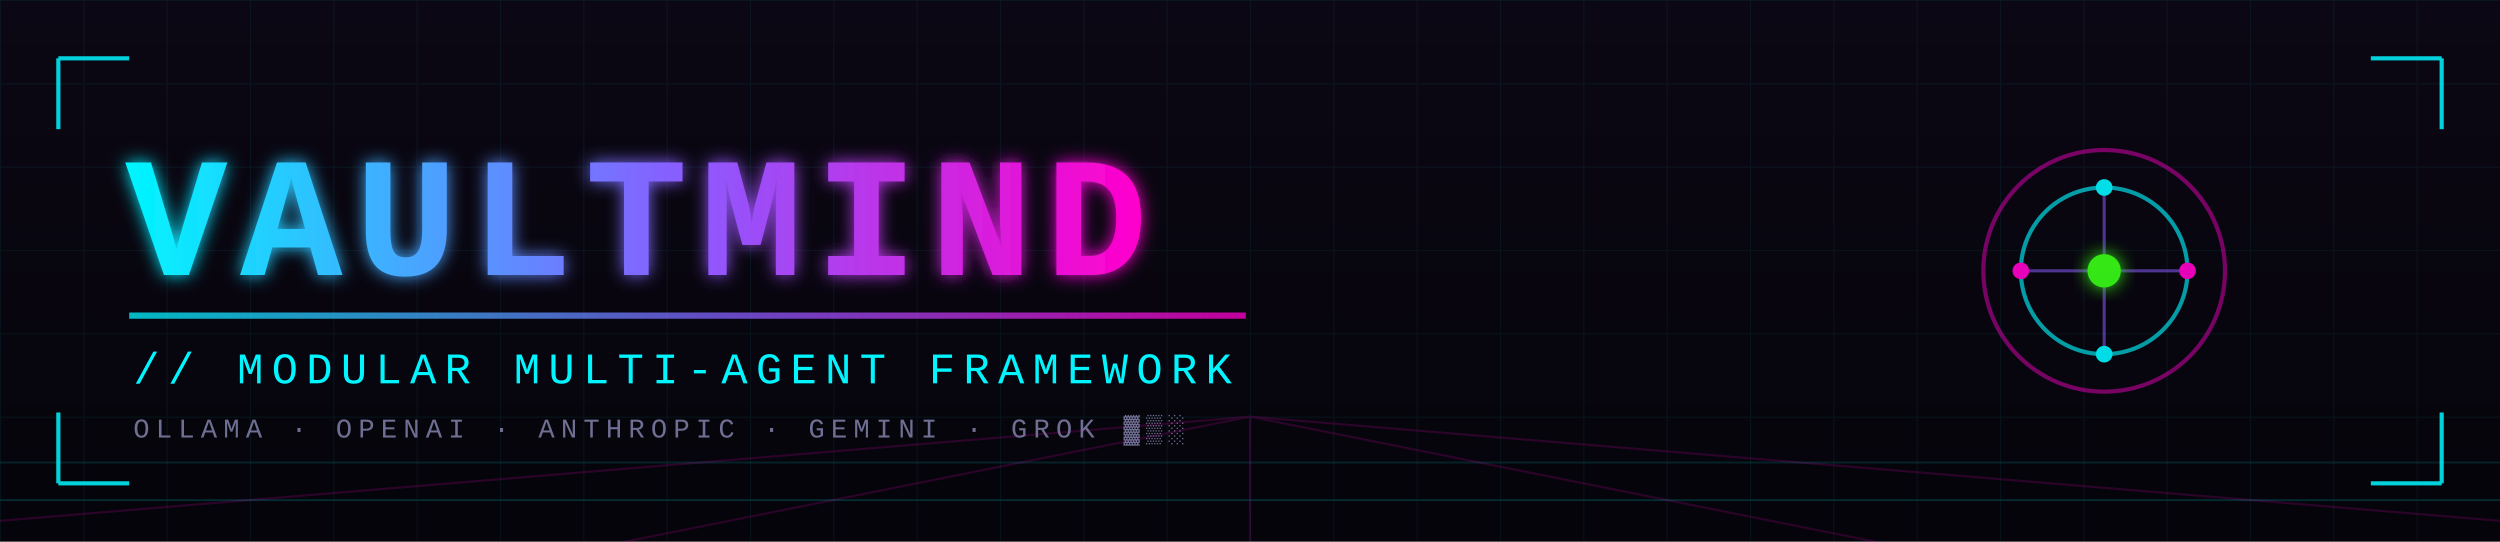
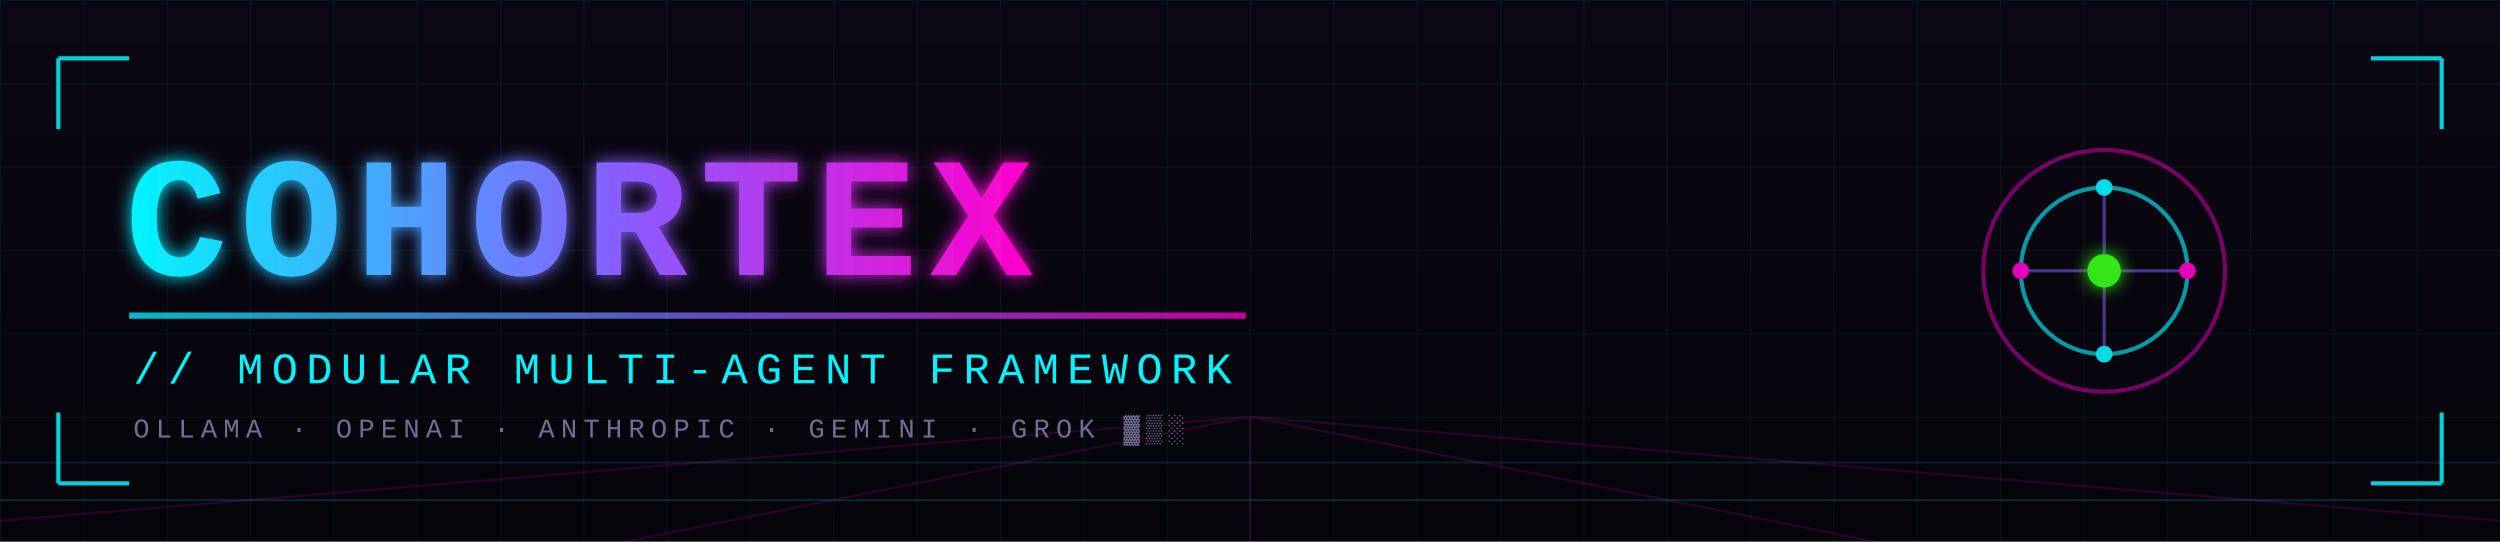
- <svg xmlns="http://www.w3.org/2000/svg" viewBox="0 0 1200 260" role="img" aria-label="VaultMind — modular multi-agent framework">
+ <svg xmlns="http://www.w3.org/2000/svg" viewBox="0 0 1200 260" role="img" aria-label="Cohortex — modular multi-agent framework">
  <defs>
    <linearGradient id="bg" x1="0" y1="0" x2="0" y2="1">
      <stop offset="0" stop-color="#0b0714" />
      <stop offset="1" stop-color="#05040a" />
    </linearGradient>
    <linearGradient id="wm" x1="0" y1="0" x2="1" y2="0">
      <stop offset="0" stop-color="#00f5ff" />
      <stop offset="0.55" stop-color="#8a5cff" />
      <stop offset="1" stop-color="#ff00cc" />
    </linearGradient>
    <pattern id="grid" width="40" height="40" patternUnits="userSpaceOnUse">
      <path d="M40 0 H0 V40" fill="none" stroke="#00f5ff" stroke-width="1" opacity="0.06" />
    </pattern>
    <filter id="glow" x="-40%" y="-40%" width="180%" height="180%">
      <feGaussianBlur stdDeviation="4" result="b" />
      <feMerge>
        <feMergeNode in="b" />
        <feMergeNode in="SourceGraphic" />
      </feMerge>
    </filter>
  </defs>
  <rect width="1200" height="260" fill="url(#bg)" />
  <rect width="1200" height="260" fill="url(#grid)" />
  <g stroke="#ff00cc" stroke-width="1" opacity="0.16">
    <line x1="600" y1="200" x2="-120" y2="260" />
    <line x1="600" y1="200" x2="300" y2="260" />
    <line x1="600" y1="200" x2="600" y2="260" />
    <line x1="600" y1="200" x2="900" y2="260" />
    <line x1="600" y1="200" x2="1320" y2="260" />
  </g>
  <g stroke="#00f5ff" stroke-width="1" opacity="0.12">
    <line x1="0" y1="222" x2="1200" y2="222" />
    <line x1="0" y1="240" x2="1200" y2="240" />
  </g>
  <g stroke="#00f5ff" stroke-width="2" fill="none" opacity="0.85">
    <path d="M28 28 h34 M28 28 v34" />
    <path d="M1172 28 h-34 M1172 28 v34" />
    <path d="M28 232 h34 M28 232 v-34" />
    <path d="M1172 232 h-34 M1172 232 v-34" />
  </g>
-   <text x="60" y="132" font-family="'Courier New', ui-monospace, monospace" font-size="82" font-weight="bold" letter-spacing="6" fill="url(#wm)" filter="url(#glow)">VAULTMIND</text>
+   <text x="60" y="132" font-family="'Courier New', ui-monospace, monospace" font-size="82" font-weight="bold" letter-spacing="6" fill="url(#wm)" filter="url(#glow)">COHORTEX</text>
  <rect x="62" y="150" width="536" height="3" fill="url(#wm)" opacity="0.75" />
  <text x="64" y="184" font-family="ui-monospace, 'Courier New', monospace" font-size="21" letter-spacing="4" fill="#00f5ff">// MODULAR MULTI-AGENT FRAMEWORK</text>
  <text x="64" y="210" font-family="ui-monospace, 'Courier New', monospace" font-size="13" letter-spacing="3" fill="#6f6f93">OLLAMA · OPENAI · ANTHROPIC · GEMINI · GROK   ▓▒░</text>
  <g transform="translate(1010,130)" opacity="0.9">
    <circle r="58" fill="none" stroke="#ff00cc" stroke-width="2" opacity="0.5" />
    <circle r="40" fill="none" stroke="#00f5ff" stroke-width="2" opacity="0.7" />
    <path d="M0,-40 V40 M-40,0 H40" stroke="#8a5cff" stroke-width="1.5" opacity="0.6" />
    <circle r="8" fill="#39ff14" filter="url(#glow)" />
    <circle cx="0" cy="-40" r="4" fill="#00f5ff" />
    <circle cx="40" cy="0" r="4" fill="#ff00cc" />
    <circle cx="0" cy="40" r="4" fill="#00f5ff" />
    <circle cx="-40" cy="0" r="4" fill="#ff00cc" />
  </g>
</svg>
